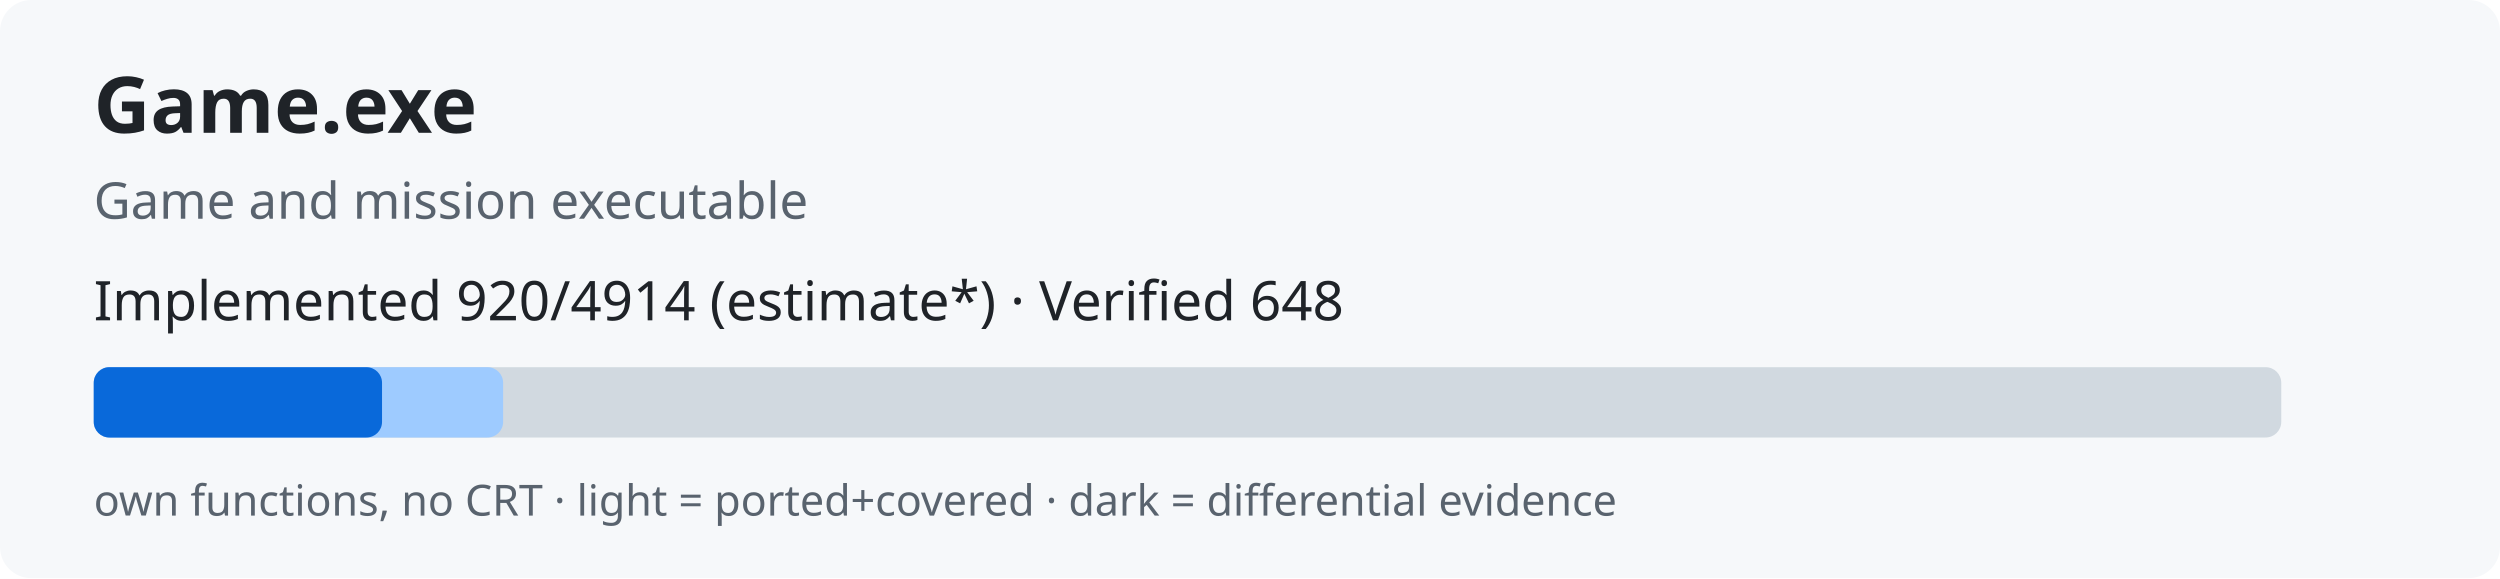
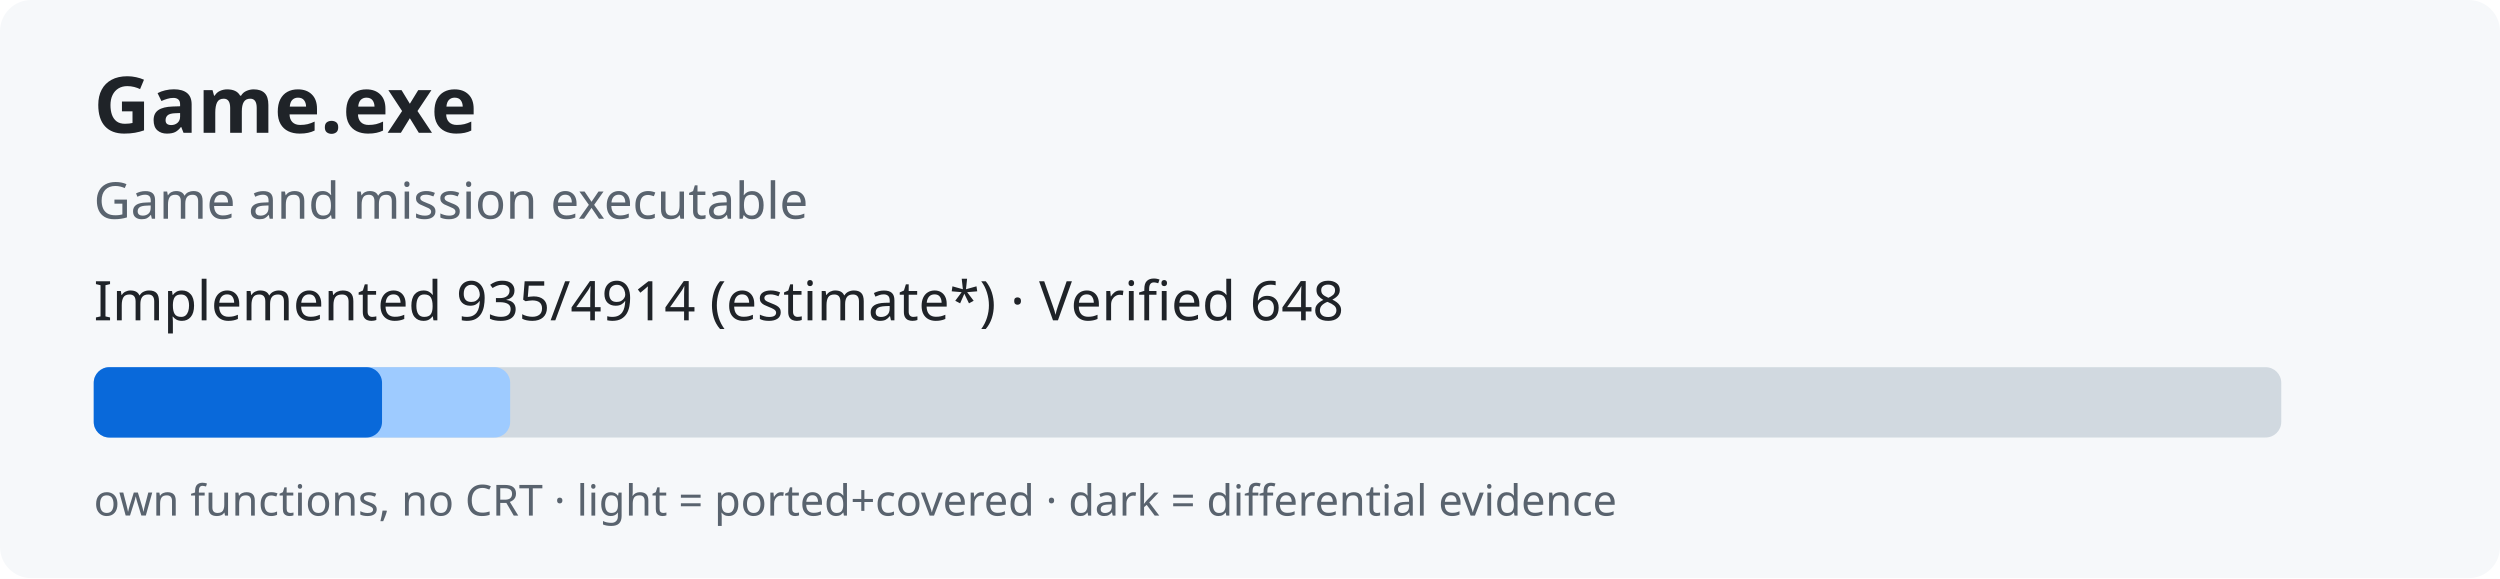
<svg xmlns="http://www.w3.org/2000/svg" width="640" height="148" role="img">
  <rect width="640" height="148" rx="8" fill="#f6f8fa" />
  <text x="24" y="34" font-family="sans-serif" font-size="20" font-weight="bold" fill="#1f2328">Game.exe</text>
  <text x="24" y="56" font-family="sans-serif" font-size="13" fill="#59636e">Game and mission executable</text>
-   <text x="24" y="82" font-family="sans-serif" font-size="14" fill="#1f2328">Implemented 920/4914 (estimate*) · Verified 648</text>
+   <text x="24" y="82" font-family="sans-serif" font-size="14" fill="#1f2328">Implemented 935/4914 (estimate*) · Verified 648</text>
  <rect x="24" y="94" width="560" height="18" rx="4" fill="#d1d9e0" />
-   <rect x="24" y="94" width="104.8" height="18" rx="4" fill="#9ecbff" />
+   <rect x="24" y="94" width="106.6" height="18" rx="4" fill="#9ecbff" />
  <rect x="24" y="94" width="73.8" height="18" rx="4" fill="#0969da" />
  <text x="24" y="132" font-family="sans-serif" font-size="11" fill="#59636e">own functions, no CRT · light = ported+covered · dark = differential evidence</text>
</svg>
